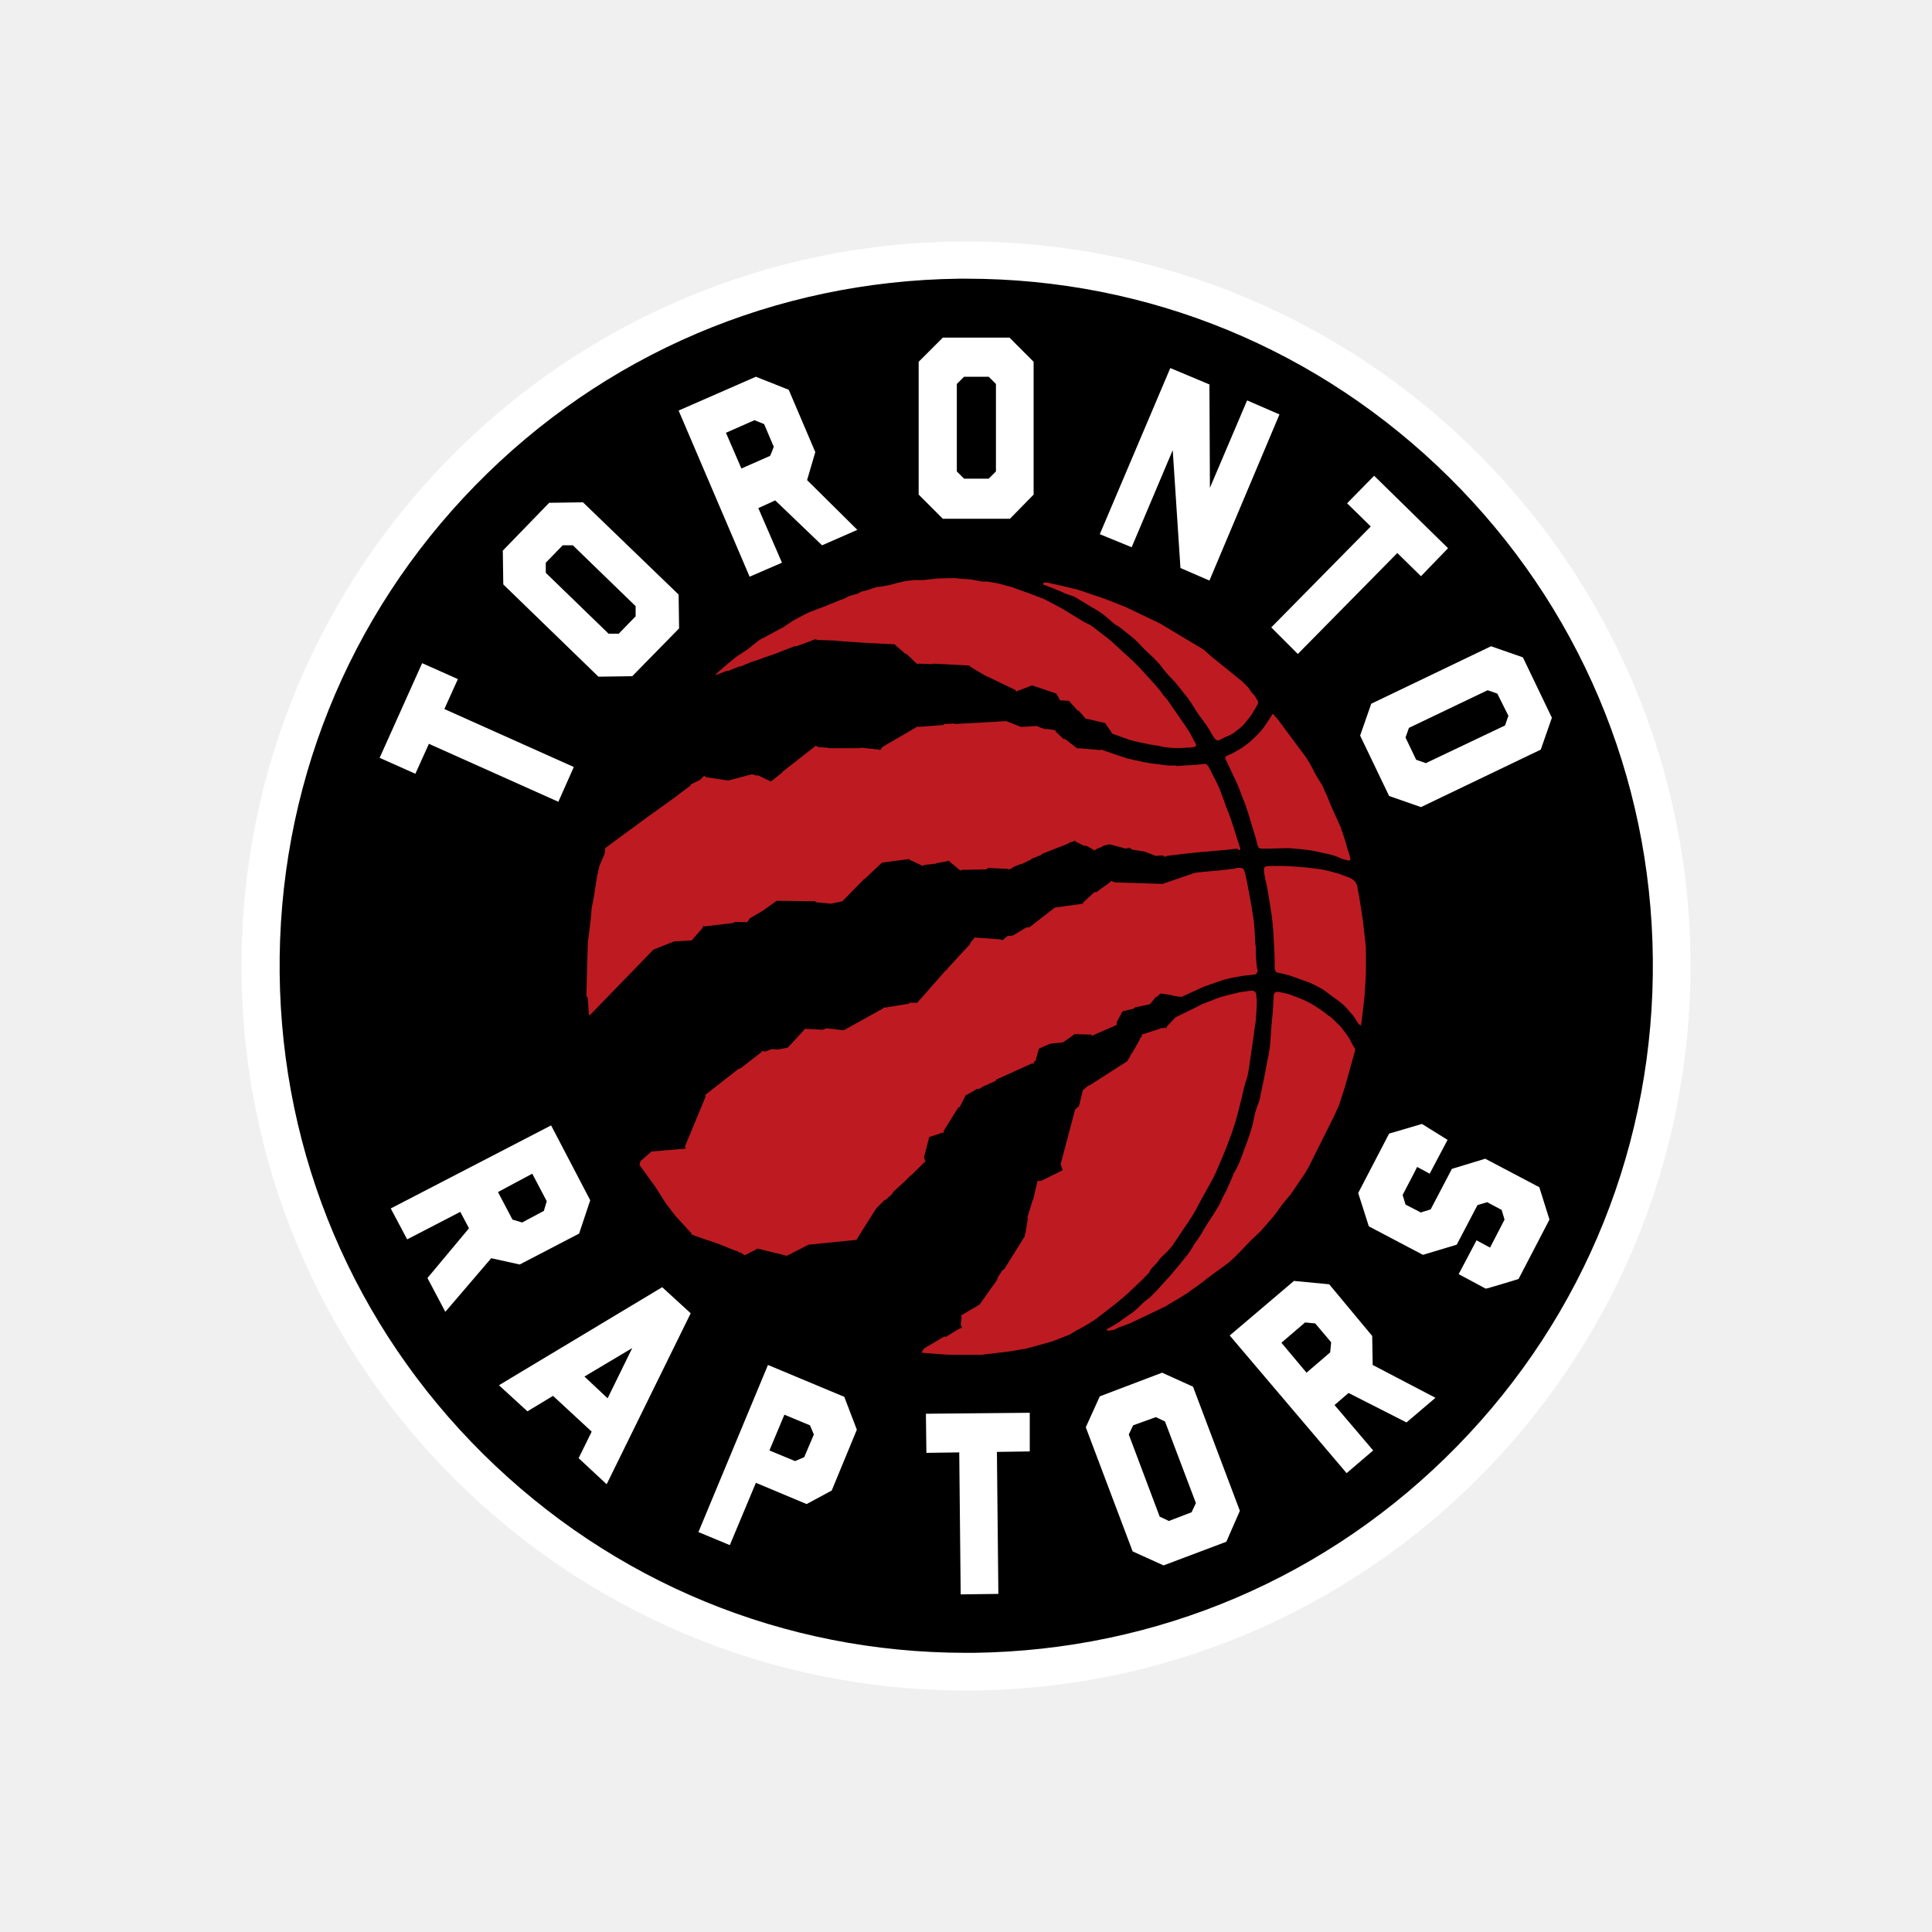
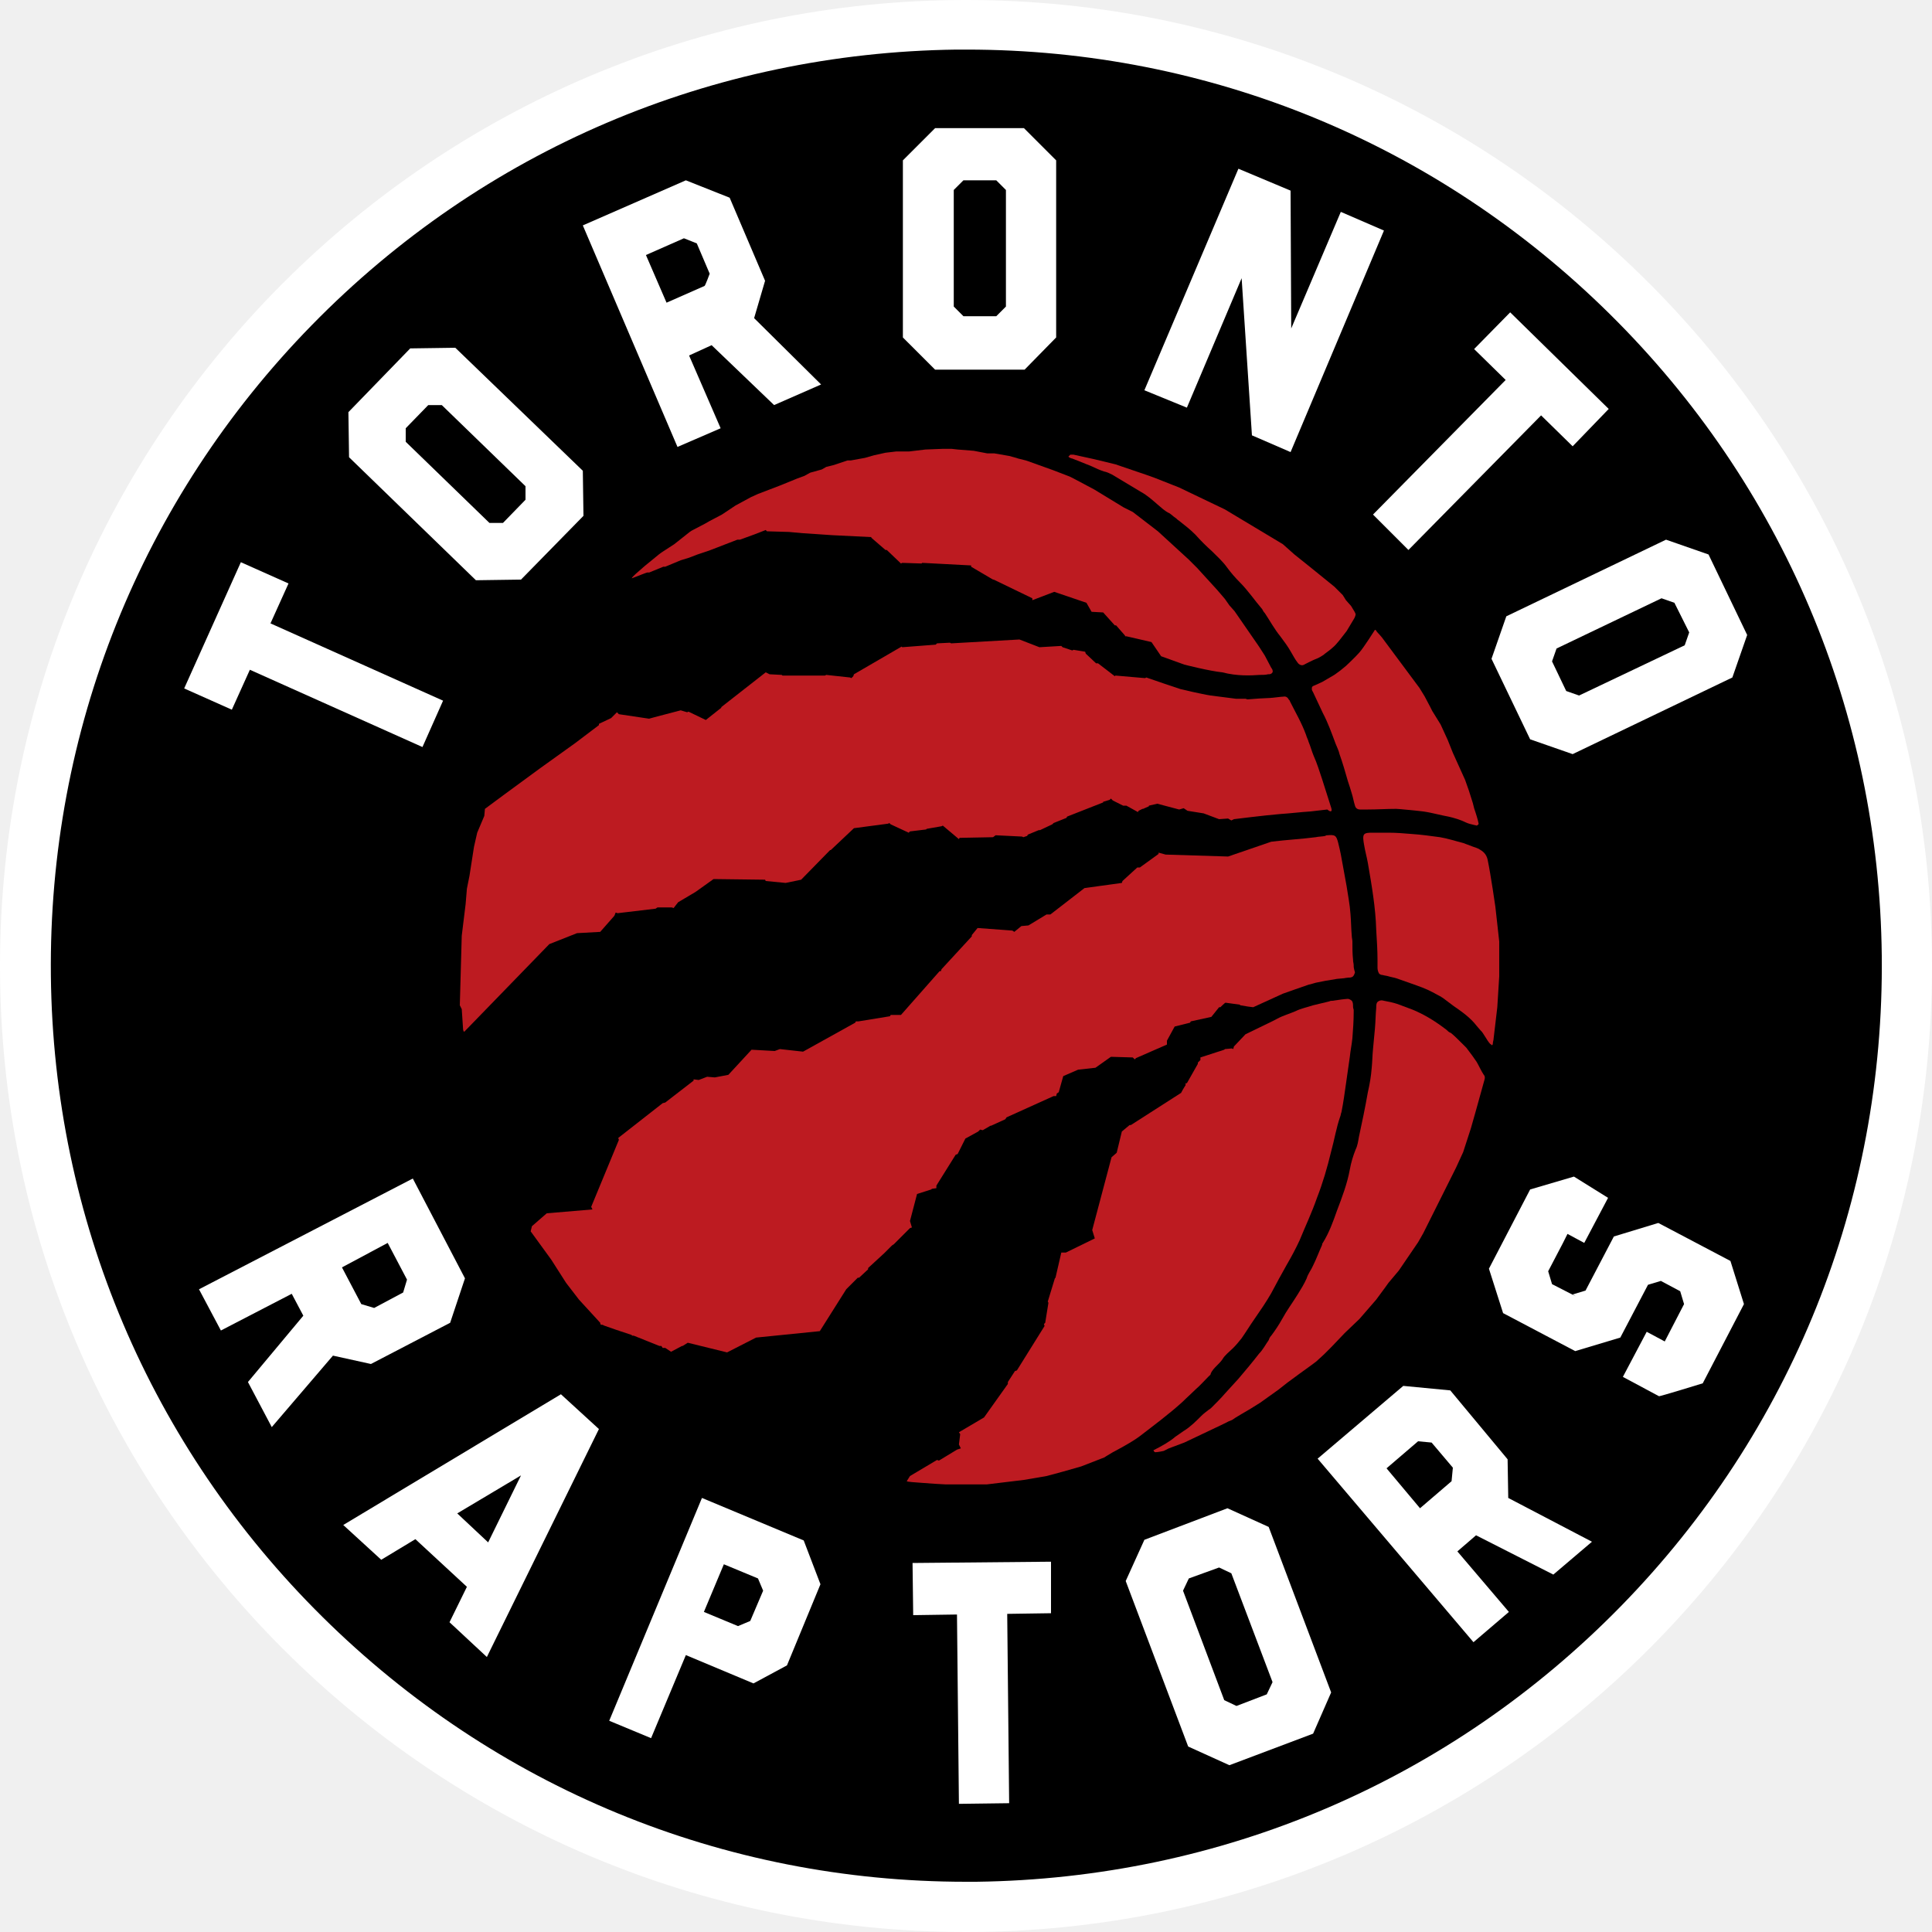
- <svg xmlns="http://www.w3.org/2000/svg" version="1.1" id="Layer_1" x="0px" y="0px" viewBox="0 0 400 400" style="enable-background:new 0 0 400 400;" xml:space="preserve">
+ <svg xmlns="http://www.w3.org/2000/svg" version="1.1" id="Layer_1" x="0px" y="0px" viewBox="50 50 300 300" style="enable-background:new 0 0 400 400;" xml:space="preserve">
  <style type="text/css">
	.st0{fill:#FFFFFF;}
	.st1{fill:#BD1B21;}
</style>
  <g>
    <path class="st0" d="M350,200c0,82.8-67.2,150-150,150c-82.8,0-150-67.2-150-150c0-82.8,67.2-150,150-150   C282.8,50,350,117.2,350,200" />
    <path d="M200,342.2c-37.7,0-73.1-14.6-99.9-41.1c-26.8-26.5-41.8-61.9-42.2-99.6c-0.4-38,14-73.9,40.5-101   c26.6-27.2,62.1-42.3,100.1-42.8c0.5,0,1.1,0,1.6,0c37.7,0,73.1,14.6,99.9,41.1c26.8,26.5,41.8,61.9,42.2,99.6   c0.4,38-14,73.9-40.5,101c-26.6,27.2-62.1,42.3-100.1,42.8C201,342.2,200.5,342.2,200,342.2" />
    <g>
      <path class="st0" d="M214,102.4l-4.9,5h-13.9l-5-5V74.9l5-5H209l5,5V102.4z M199.6,78l-1.5,1.5v18.1l1.5,1.5h5.1l1.5-1.5V79.5    l-1.5-1.5H199.6z" />
      <path class="st0" d="M294.2,167.1l-6.6-2.3l-6-12.5l2.3-6.6l24.8-11.9l6.6,2.3l6,12.5l-2.3,6.6L294.2,167.1z M310,143.6l-2-0.7    l-16.3,7.8l-0.7,2l2.2,4.6l2,0.7l16.4-7.8l0.7-2L310,143.6z" />
      <path class="st0" d="M140.5,123.1l0.1,7l-9.7,9.9l-7,0.1L104.2,121l-0.1-7l9.6-9.9l7-0.1L140.5,123.1z M113,116.5l0,2.1l13,12.6    l2.1,0l3.5-3.6l0-2.1l-13-12.6l-2.1,0L113,116.5z" />
      <polygon class="st0" points="264.9,85.8 250.4,120.2 244.4,117.6 242.8,93.2 234.3,113.3 227.7,110.6 242.3,76.2 250.4,79.6     250.5,101 258.2,82.9   " />
      <path class="st0" d="M168.8,93.6l-1.7,5.8l10.4,10.3l-7.3,3.2l-9.7-9.3l-3.5,1.6l4.9,11.3l-6.7,2.9L140.5,85l16-7l6.8,2.7    L168.8,93.6z M153.5,97l5.9-2.6c0.1,0,0.8-1.9,0.8-1.9l-2-4.7l-2-0.8l-5.9,2.6L153.5,97z" />
      <polygon class="st0" points="294.2,119.3 289.3,114.5 268.7,135.4 263.2,129.9 283.8,109 278.9,104.2 284.5,98.5 299.8,113.5       " />
      <polygon class="st0" points="94.8,140.6 92,146.8 118.8,158.8 115.6,166 88.8,154 86,160.2 78.6,156.9 87.4,137.3   " />
      <path class="st0" d="M299.7,236l-3.7,7l-2.6-1.4l-0.7,1.4l-2.3,4.4l0.6,2l3.7,1.9l-0.5-0.3l2-0.6l4.4-8.4l6.9-2.1l11.2,5.9    l2.1,6.7l-6.4,12.3c0,0-6.8,2.1-6.8,2l-5.6-3l3.7-7l2.8,1.5l3-5.8l-0.6-2l-3-1.6l-2,0.6l-4.3,8.2l-7,2.1l0,0l-11.2-5.9l-2.2-6.9    l6.4-12.3l6.8-2L299.7,236z" />
      <path class="st0" d="M107.6,261.8l-5.9-1.3l-9.5,11.1l-3.7-7l8.6-10.3l-1.8-3.4l-11,5.7l-3.4-6.4l33.2-17.2l8.1,15.5l-2.3,6.9    L107.6,261.8z M103.1,246.8l3,5.7c0,0,2,0.6,2,0.6l4.5-2.4l0.6-2l-3-5.7L103.1,246.8z" />
      <path class="st0" d="M156.5,307l-5.4,12.9l-6.5-2.7l14.4-34.6l15.8,6.6l2.6,6.8l-5.2,12.6l-5.2,2.8L156.5,307z M159.3,300.3    l5.3,2.2c0,0,1.9-0.8,1.9-0.8l2-4.7l-0.8-1.9l-5.3-2.2L159.3,300.3z" />
      <polygon class="st0" points="213.2,300.5 206.4,300.6 206.7,330 198.9,330.1 198.6,300.7 191.8,300.8 191.7,292.7 213.2,292.5       " />
      <path class="st0" d="M256.7,312.8l-2.8,6.4l-13,4.9l-6.4-2.9l-9.7-25.7l2.9-6.4l12.9-4.9l6.4,2.9L256.7,312.8z M234.6,295.1    l-0.9,1.9l6.4,17l1.9,0.9l4.7-1.8l0.9-1.9l-6.4-16.9l-1.9-0.9L234.6,295.1z" />
      <path class="st0" d="M284.1,276.6l0.1,6l13,6.8l-6,5.1l-12-6.1l-2.9,2.5l8,9.4l-5.5,4.7l-24.2-28.5l13.3-11.3l7.3,0.7L284.1,276.6    z M270.5,284.2l4.9-4.2c0,0,0.2-2.1,0.2-2.1l-3.3-3.9l-2.1-0.2l-4.9,4.2L270.5,284.2z" />
      <path class="st0" d="M125.6,307.3l-5.8-5.4l2.7-5.5l-8-7.4l-5.3,3.2l-5.9-5.4l33.8-20.3l5.9,5.4L125.6,307.3z M125.8,289.5    l5.1-10.4l-9.9,5.9L125.8,289.5z" />
    </g>
    <g>
      <path class="st1" d="M229.1,275.2c0.1,0.2,0.2,0.3,0.3,0.3c0.4,0,1.3-0.2,1.3-0.2l0.8-0.4l2.4-0.9c0,0,5.9-2.8,5.9-2.8    c0,0,1-0.5,1-0.5l0.5-0.2l0.6-0.4l1-0.6l1.2-0.7l1.6-1l2.8-2l1.4-1.1l1.9-1.4l1.8-1.3l0.8-0.6l1.2-1.1l1.2-1.2l2-2.1l2.3-2.2    l2.6-3l1.4-1.9l0.5-0.7l1.6-1.9l3-4.4l0.8-1.4l2-4l1.1-2.2l2-4l1.1-2.4l1.2-3.7c0,0,1.4-4.9,2.1-7.5c0.1-0.3,0.1-0.6-0.1-0.8    c-0.4-0.6-0.7-1.3-1.1-2c-0.2-0.3-0.5-0.7-0.7-1c-0.2-0.3-0.7-0.9-0.9-1.2c-0.2-0.2-0.5-0.5-0.7-0.7c-0.6-0.6-1.2-1.2-1.7-1.6    c-0.3-0.1-0.5-0.3-0.7-0.5c-1.7-1.3-3.3-2.3-5.2-3.1c-0.8-0.3-1.6-0.6-2.4-0.9c-0.6-0.2-1.5-0.4-2.1-0.5c-0.3-0.1-0.6-0.1-0.9,0.1    c-0.3,0.2-0.3,0.6-0.3,1c-0.1,1-0.1,2.1-0.2,3.2c-0.1,1.1-0.2,2.1-0.3,3.2c-0.1,1-0.1,1.9-0.2,2.9c-0.1,1.3-0.3,2.5-0.6,3.8    c-0.4,2.3-0.9,4.7-1.4,7c-0.1,0.6-0.2,1.3-0.5,1.9c-0.4,1-0.7,2-0.9,3.1c-0.4,2.2-1.2,4.3-2,6.4c-0.6,1.7-1.2,3.4-2.2,5    c-0.1,0.1-0.1,0.2-0.1,0.3c-0.5,1.1-0.9,2.2-1.4,3.2c-0.3,0.7-0.8,1.3-1,2c-0.4,0.9-0.9,1.7-1.4,2.5c-0.8,1.3-1.7,2.5-2.4,3.8    c-0.5,0.9-1.1,1.8-1.7,2.6c-0.2,0.2-0.3,0.4-0.4,0.7c-0.5,0.7-0.9,1.5-1.5,2.1c-1,1.3-2.1,2.6-3.2,3.9c-0.7,0.8-1.4,1.5-2.1,2.3    c-0.6,0.7-1.3,1.4-2,2.1c-0.1,0.1-0.3,0.3-0.5,0.4c-0.4,0.3-0.8,0.6-1.2,1c-0.8,0.8-1.7,1.7-2.7,2.3c-0.4,0.3-0.9,0.6-1.3,0.9    C231.7,273.8,230.5,274.5,229.1,275.2" />
      <path class="st1" d="M281.7,212.3c0,0,0.1-0.1,0.1-0.2c0-0.2,0.1-0.6,0.1-0.6l0.6-5.1l0.3-4.8l0-4.7l0-0.7l-0.6-5.4    c0,0-0.7-4.9-1.2-7.3c-0.2-0.9-0.7-1.3-1.4-1.7c-0.2-0.1-0.5-0.2-0.8-0.3c-0.5-0.2-1.1-0.4-1.6-0.6c-1.2-0.3-2.4-0.7-3.6-0.9    c-1.5-0.2-2.9-0.4-4.4-0.5c-1.2-0.1-2.4-0.2-3.6-0.2c-1,0-1.5,0-2.5,0c-0.5,0-1.1,0-1.3,0.3c-0.2,0.3-0.1,0.9,0,1.5    c0.2,1.2,0.4,1.8,0.6,2.9c0.6,3.5,1.2,6.9,1.3,10.4c0.1,1.6,0.2,3.2,0.2,4.7c0,0.4,0,0.7,0,1.2c0,0.3,0.1,0.6,0.2,0.8    c0.1,0.2,0.4,0.3,0.6,0.3c0.3,0.1,0.6,0.1,0.9,0.2c0.3,0.1,0.9,0.2,1.2,0.3c1.4,0.5,2.9,1,4.2,1.5c1,0.4,1.9,0.9,2.8,1.4    c0.1,0.1,0.2,0.1,0.3,0.2c0.5,0.4,1.1,0.8,1.6,1.2c1.3,0.9,2.6,1.8,3.6,3.1c0.2,0.2,0.4,0.5,0.6,0.7c0.4,0.3,1,1.6,1.5,2.1    C281.6,212.2,281.6,212.3,281.7,212.3" />
      <path class="st1" d="M245.6,154.8c0.5,0,0.9,0,1.3-0.1c0.3,0,0.5,0,0.7-0.3c0.1-0.3-0.1-0.6-0.2-0.7c-0.1-0.2-1-1.9-1-1.9    l-0.9-1.4l-3.8-5.5l-0.8-0.9l-0.7-1l-1.2-1.4l-3.1-3.4l-1.3-1.3l-4.8-4.4l-3.9-3l-1.4-0.7l-4.6-2.8l-3.2-1.7l-0.6-0.3l-2.6-1    l-3.9-1.4l-0.3-0.1l-1.2-0.3l-0.3-0.1l-1.1-0.3l-2.3-0.4l-1.1,0l-2.1-0.4l-2.5-0.2l-0.9-0.1l-1.5,0l-2.6,0.1l-2.5,0.3l-2,0    l-1.7,0.2l-1.8,0.4l-1.4,0.4l-2.2,0.4l-0.5,0l-2.1,0.7l-1.2,0.3l-0.7,0.4l-1.8,0.5l-0.9,0.5l-1.1,0.4l-2.7,1.1l-3.4,1.3l-1.1,0.5    l-2.4,1.3l-2.1,1.4l-1.9,1l-0.7,0.4l-2.1,1.1l-0.3,0.2l-2.4,1.9l-2,1.3l-0.4,0.3l-2.2,1.8l-0.8,0.7c0,0-1.2,1-1.2,1.2l0.8-0.3    c0,0,1.5-0.6,1.6-0.6c0,0,0.3,0,0.3,0l2.2-0.9h0.3l2.4-1c0,0,1.3-0.4,1.3-0.4c0,0,1.3-0.5,1.3-0.5l1.8-0.6l4.4-1.7l0.4,0l2.2-0.8    l1.8-0.7l0.2,0.2c0,0,3.4,0.1,3.4,0.1c0,0,2.2,0.2,2.2,0.2l0.1,0l4.4,0.3l0,0l6.1,0.3l0,0.1l2.2,1.9l0.2,0l2.2,2.1l0.2-0.1l3,0.1    l0.1-0.1l7.6,0.4l0,0.2l3.4,2l0.1,0l6,2.9l0,0.3l3.4-1.3l5,1.7l0.8,1.4l1.8,0.1l1.8,2l0.2,0l1.4,1.6l0,0.1h0.2l3.9,0.9l1.5,2.2    l3.6,1.3c0,0,3.9,1,5.9,1.2C242.1,155,244.2,154.9,245.6,154.8" />
      <path class="st1" d="M279.6,177.9c-0.1-0.6-0.5-1.8-0.5-1.8l-0.2-0.6l-0.2-0.8l-0.6-1.9l-0.6-1.7l-1.9-4.2l-0.8-2l-1.1-2.4    l-1.3-2.1l-0.3-0.6l-0.9-1.7l-0.8-1.3l-0.3-0.4l-5.5-7.4c0,0-0.5-0.6-0.8-0.9c-0.1-0.2-0.2-0.3-0.3-0.3c0,0,0,0,0,0    c0,0-1.7,2.7-2.4,3.5c-0.7,0.8-2.1,2.1-2.1,2.1s-1.2,1-1.4,1.1c-0.2,0.2-1.1,0.7-1.1,0.7l-1.2,0.7c0,0-0.9,0.4-1.1,0.5    c-0.2,0.1-0.3,0.1-0.4,0.2c-0.1,0.1-0.1,0.2-0.1,0.4c0,0.2,0.1,0.3,0.2,0.5c0.5,1.1,1,2.1,1.5,3.2c0.8,1.5,1.4,3.2,2,4.8    c0.2,0.5,0.5,1.1,0.6,1.6c0.5,1.4,0.9,2.8,1.3,4.2c0.2,0.6,0.4,1.2,0.6,1.9c0.2,0.6,0.3,1.3,0.5,1.9c0.1,0.4,0.4,0.6,0.8,0.6    c0.4,0,0.8,0,1.2,0c1.5,0,2.9-0.1,4.4-0.1c0.4,0,3.3,0.3,3.3,0.3s1,0.1,1.5,0.2c1.1,0.2,2.2,0.5,3.3,0.7c0.9,0.2,1.9,0.5,2.7,0.9    c0.4,0.2,0.9,0.3,1.3,0.4c0.1,0,0.4,0.1,0.4,0.1C279.5,178.1,279.6,178,279.6,177.9" />
      <path class="st1" d="M260.5,145.4c0-0.2-0.4-0.8-0.4-0.8l-0.3-0.5l-0.8-0.9l-0.5-0.8l-1-1c0,0-0.2-0.2-0.3-0.3    c-1.7-1.4-5.2-4.2-5.2-4.2c0,0-1-0.8-1-0.8l-1.8-1.6l-9-5.4l-7.1-3.4c0,0-3.8-1.5-3.8-1.5c0,0-1.4-0.5-1.4-0.5    c0,0-4.7-1.6-4.7-1.6l-3.3-0.8l-3.2-0.7l-0.5,0l-0.3,0.3l0.1,0.1c0,0,0.3,0.2,0.5,0.2c1,0.4,2,0.8,3,1.2c0.6,0.3,1.3,0.6,1.9,0.8    c0.5,0.1,0.9,0.3,1.3,0.5c1.5,0.9,3,1.8,4.5,2.7c0.9,0.5,1.7,1.2,2.5,1.9c0.6,0.5,1.2,1.1,1.9,1.4c0.3,0.2,0.6,0.5,0.9,0.7    c0.2,0.1,0.3,0.3,0.5,0.4c0.9,0.7,1.8,1.4,2.6,2.2c0.8,0.9,1.7,1.8,2.6,2.6c0.8,0.8,1.7,1.6,2.4,2.6c0.6,0.8,1.2,1.5,1.9,2.2    c1.3,1.3,2.3,2.8,3.5,4.2c0.1,0.2,0.2,0.4,0.4,0.6c0.8,1.2,1.5,2.5,2.4,3.6c0.6,0.8,1.2,1.6,1.7,2.5c0.3,0.5,0.6,1.1,1,1.6    c0.2,0.3,0.5,0.4,0.7,0.4c0.2,0,0.5-0.2,0.5-0.2l0.6-0.3c0,0,0.8-0.4,1.1-0.5c0.3-0.1,0.8-0.4,1.1-0.6c0.2-0.2,1.1-0.8,1.5-1.2    c0.5-0.4,1.4-1.6,1.4-1.6l0.7-0.9l1.2-2C260.3,146,260.5,145.6,260.5,145.4" />
      <path class="st1" d="M256.7,175.4c-0.5-1.5-0.9-2.9-1.4-4.4c-0.4-1.2-0.8-2.5-1.3-3.6c-0.3-0.7-0.5-1.5-0.8-2.2    c-0.1-0.4-0.3-0.7-0.4-1.1c-0.7-1.9-1.6-3.4-2.5-5.2c0-0.1-0.1-0.2-0.2-0.3c-0.1-0.2-0.2-0.3-0.4-0.4c-0.2-0.1-0.4,0-0.8,0    c-0.8,0.1-1.7,0.2-2.1,0.2c-0.4,0-1.9,0.1-3.1,0.2l-0.3-0.1h-0.8h-0.7l-3.9-0.5c-1.4-0.2-4.7-1-4.7-1l-2.4-0.8l-2.9-1l-0.2,0.1    l-4.6-0.4l-0.1,0.1l-2.6-2l-0.3,0l-1.6-1.5l-0.1-0.3l-1.8-0.3l-0.2,0.1l-1.5-0.5l-0.2-0.2l-3.4,0.2l-3.1-1.2l-10.6,0.6l-0.2-0.1    l-2,0.1l-0.2,0.2l-5.2,0.4l-0.1-0.1l-7.4,4.3l-0.1,0.3l-0.3,0.3l-0.2-0.1l-3.7-0.4l-0.2,0.1l-6.6,0l-0.1-0.1l-1.9-0.1l-0.6-0.3    l-6.9,5.4l0,0.1l-2.4,1.9l-2.7-1.3l-0.2,0.1l-1-0.3c0,0-5,1.3-4.9,1.3c0,0-4.7-0.7-4.7-0.7l-0.3-0.3l-0.9,0.9l-1.9,0.9l0,0.2    l-3.7,2.8l-5.3,3.8l-6,4.4l-2.7,2l-0.1,1.1l-1.1,2.6l-0.5,2.2l-0.7,4.5l-0.4,2l-0.2,2.4l-0.6,4.9l-0.3,10.8l0.3,0.6l0.2,3    c0,0,0,0.5,0.2,0.5c0,0,0,0,0,0l13.2-13.6l4.3-1.7l3.6-0.2l2.2-2.5l0.2-0.5l0.3,0.1l5.9-0.7l0.3-0.2h2.2l0.3,0.1l0.7-0.9l2.7-1.6    l2.8-2l8,0.1l0.1,0.2l3.1,0.3l2.4-0.5l4.5-4.6l0.1,0l3.6-3.4l5.3-0.7l0.2-0.1l0.2,0.2l2.8,1.3l0.2-0.2l2.5-0.3l0.1-0.1l2.3-0.4    l0.2-0.1l2.5,2.1l0.1-0.2l5.2-0.1l0.4-0.3l4.1,0.2l0.2,0.1l0.6-0.2l0.1-0.2l1.7-0.7l0.2,0l1.9-0.9l0.2-0.2l2-0.8l0.1-0.2l5.6-2.2    l0-0.1l1-0.3l0.2-0.2l0.3,0.3l1.6,0.8l0.5,0l1.8,1l0.1-0.2l0.6-0.3l0.1,0l0.9-0.4l0-0.1l1.3-0.3l3.4,0.9l0.7-0.2l0.6,0.4l2.5,0.4    l2.4,0.9c0,0,1.4-0.1,1.4-0.1c0,0,0.5,0.3,0.5,0.3l0.4-0.2c0,0,4.8-0.6,7.2-0.8c1.6-0.1,3.1-0.3,4.7-0.4c0.9-0.1,1.8-0.2,2.6-0.3    C256.7,176.2,256.9,176,256.7,175.4" />
      <path class="st1" d="M260.2,199.9c0-0.3-0.1-0.5-0.1-0.9c-0.1-0.9-0.1-1.8-0.1-2.8c0-0.3-0.1-0.6-0.1-0.9    c-0.1-1.1-0.1-2.3-0.2-3.4c-0.1-1.5-0.4-2.9-0.6-4.3c-0.2-1.1-0.4-2.2-0.6-3.3c-0.2-1.2-0.4-2.2-0.7-3.4c-0.3-1.2-0.5-1.3-1.7-1.2    c-0.1,0-0.2,0-0.3,0.1c-0.4,0.1-1.1,0.1-1.5,0.2c-2.3,0.3-4.5,0.4-6.9,0.7l-6.7,2.3l-9.7-0.3l-1.1-0.3l0,0.2l-2.9,2.1l-0.4,0    l-2.3,2.1l-0.1,0.3l-5.8,0.8l-5.3,4.1l-0.6,0l-2.8,1.7l-1.1,0.1l-1.1,0.9l-0.3-0.2l-5.4-0.4l-0.9,1.1l0,0.2l-4.7,5.1l-0.1,0.3    l-0.2,0l-6,6.8l-1.6,0l-0.1,0.2l-4.9,0.8l-0.4,0c0,0-0.1,0.2-0.1,0.2c0,0-8.1,4.5-8.1,4.5l-3.6-0.4l-0.8,0.3l-3.6-0.2l-3.6,3.9    l-2.1,0.4l-1.2-0.1l-1.3,0.5l-0.8-0.1l0,0.2l-4.4,3.4l-0.4,0.1l-6.9,5.4l0.1,0.3l-4.3,10.4l0.2,0.4l-7.1,0.6l-2.3,2l-0.2,0.8    l3.2,4.4l2.3,3.6l2,2.6l3.3,3.6c0,0,0,0.2,0.1,0.3c0.1,0,0.4,0,0.4,0.1c0,0,2,0.7,2,0.7c0,0,2.4,0.8,2.4,0.8s0,0.1,0.1,0.1    c0,0,0.2,0,0.2,0l4,1.6l0.3,0l0.2,0.3c0,0,0.3,0,0.4,0c0,0,0.9,0.6,0.9,0.6l1.7-0.9l0.1,0l0.8-0.5l6.1,1.5l4.5-2.3l9.9-1l4.1-6.5    c0.6-0.6,1.8-1.8,1.8-1.8l0.2,0c0,0,1.4-1.3,1.4-1.3c0,0,0-0.2,0-0.2l2.5-2.3l1.2-1.2c0,0,0.3-0.2,0.3-0.2c0,0,1.4-1.4,1.4-1.4    l1.1-1.1l0.3-0.1l-0.3-1l1.1-4.2l2.2-0.7l0.1-0.1l0.7-0.1l0-0.4l3-4.8l0.3-0.1l1.2-2.4l2-1.1l0.3-0.3l0.4,0.1c0,0,1.2-0.7,1.2-0.7    h0.1l2.2-1l0.2-0.3l7.3-3.3l0.4,0l0.1-0.4l0.3-0.2l0.7-2.5l2.3-1l2.7-0.3l2.4-1.7l3.4,0.1l0.3,0.3l0.2-0.2l4.8-2.1l0-0.6l1.2-2.2    l2.4-0.6l0.1-0.2l3.2-0.7l1.2-1.5l0.2,0c0,0,0.7-0.7,0.8-0.7c0,0,2.2,0.3,2.2,0.3l0.1,0.1l1.2,0.2l0.8,0.1c0,0,3.3-1.5,4.6-2.1    c0.6-0.2,1.1-0.4,1.7-0.6c0.8-0.3,1.5-0.5,2.3-0.8c0.4-0.1,0.8-0.2,1.1-0.3l1.5-0.3l1.8-0.3l1.1-0.1c0,0,0.5-0.1,0.7-0.1    c0.2,0,0.5,0,0.7-0.2c0.2-0.2,0.2-0.4,0.3-0.6C260.2,200.3,260.2,200.2,260.2,199.9" />
      <path class="st1" d="M260.1,206.3c0-0.3,0-0.7-0.2-0.9c-0.2-0.2-0.5-0.3-0.6-0.3c-0.2,0-1,0.1-1,0.1l-1.4,0.2    c-0.2,0-0.3,0-0.5,0.1c-0.8,0.2-1.7,0.4-2.5,0.6c-0.9,0.3-1.9,0.5-2.7,0.9c-0.9,0.4-2,0.7-2.9,1.2c-0.3,0.2-3.5,1.7-4.9,2.4    l-1.8,1.9l-0.1,0.4l-0.2-0.1l-1.1,0.1l-0.1,0.1l-3.7,1.2l0,0.4L236,215l0,0.2l-1.7,3l-0.2,0l0,0.3c0,0-0.4,0.6-0.7,1.2l-7.8,5    l-0.2,0l-1.2,1l-0.8,3.3l-0.8,0.7l-3,11.3l0.4,1.3l-4.5,2.2h-0.7l-0.9,3.9l-0.1,0.1l-1.1,3.6l0.1,0.2l-0.5,3.1l-0.2,0.2l0.1,0.3    l-4.3,6.9l-0.3,0.1l-1.1,1.7l0,0.3c0,0-3.7,5.2-3.7,5.2c0,0-3.9,2.3-3.9,2.3l0.2,0.3c0,0-0.2,1.6-0.2,1.6l0.3,0.6l-0.6,0.2    l-2.8,1.7l-0.3-0.1l-4.2,2.5l-0.5,0.8c0,0.1,1.6,0.2,1.6,0.2l2.7,0.2l1.8,0.1l2.1,0l1,0l1.6,0l1.6,0l5.8-0.7l3.5-0.6l2.6-0.7    l2.8-0.8l3.6-1.4l0.3-0.2l1-0.6c0,0,2.9-1.5,4.2-2.5c2.2-1.7,4.5-3.4,6.6-5.3c0.7-0.7,1.4-1.3,2.1-2c0.7-0.6,1.3-1.3,2-2    c0.1-0.1,0.3-0.2,0.3-0.4c0.2-0.5,0.6-0.9,1-1.3c0.3-0.3,0.6-0.6,0.8-0.9c0.4-0.7,1.1-1.2,1.7-1.8c0.5-0.5,0.9-1,1.3-1.5    c0.7-1,1.3-2,2-3c0.9-1.3,1.8-2.6,2.6-4c0.8-1.5,1.6-3,2.4-4.4c0.7-1.2,1.4-2.5,2-3.8c0.9-2.2,1.9-4.3,2.7-6.6    c0.9-2.3,1.6-4.7,2.2-7.2c0.5-1.8,0.8-3.7,1.4-5.4c0.1-0.2,0.1-0.5,0.2-0.7c0.3-1.5,0.5-3,0.7-4.4c0.2-1.4,0.4-2.8,0.6-4.2    c0.1-1,0.3-1.9,0.4-2.9c0.1-1.3,0.2-2.7,0.2-4c0-0.1,0-0.4,0-0.4S260.1,206.5,260.1,206.3" />
    </g>
  </g>
</svg>
